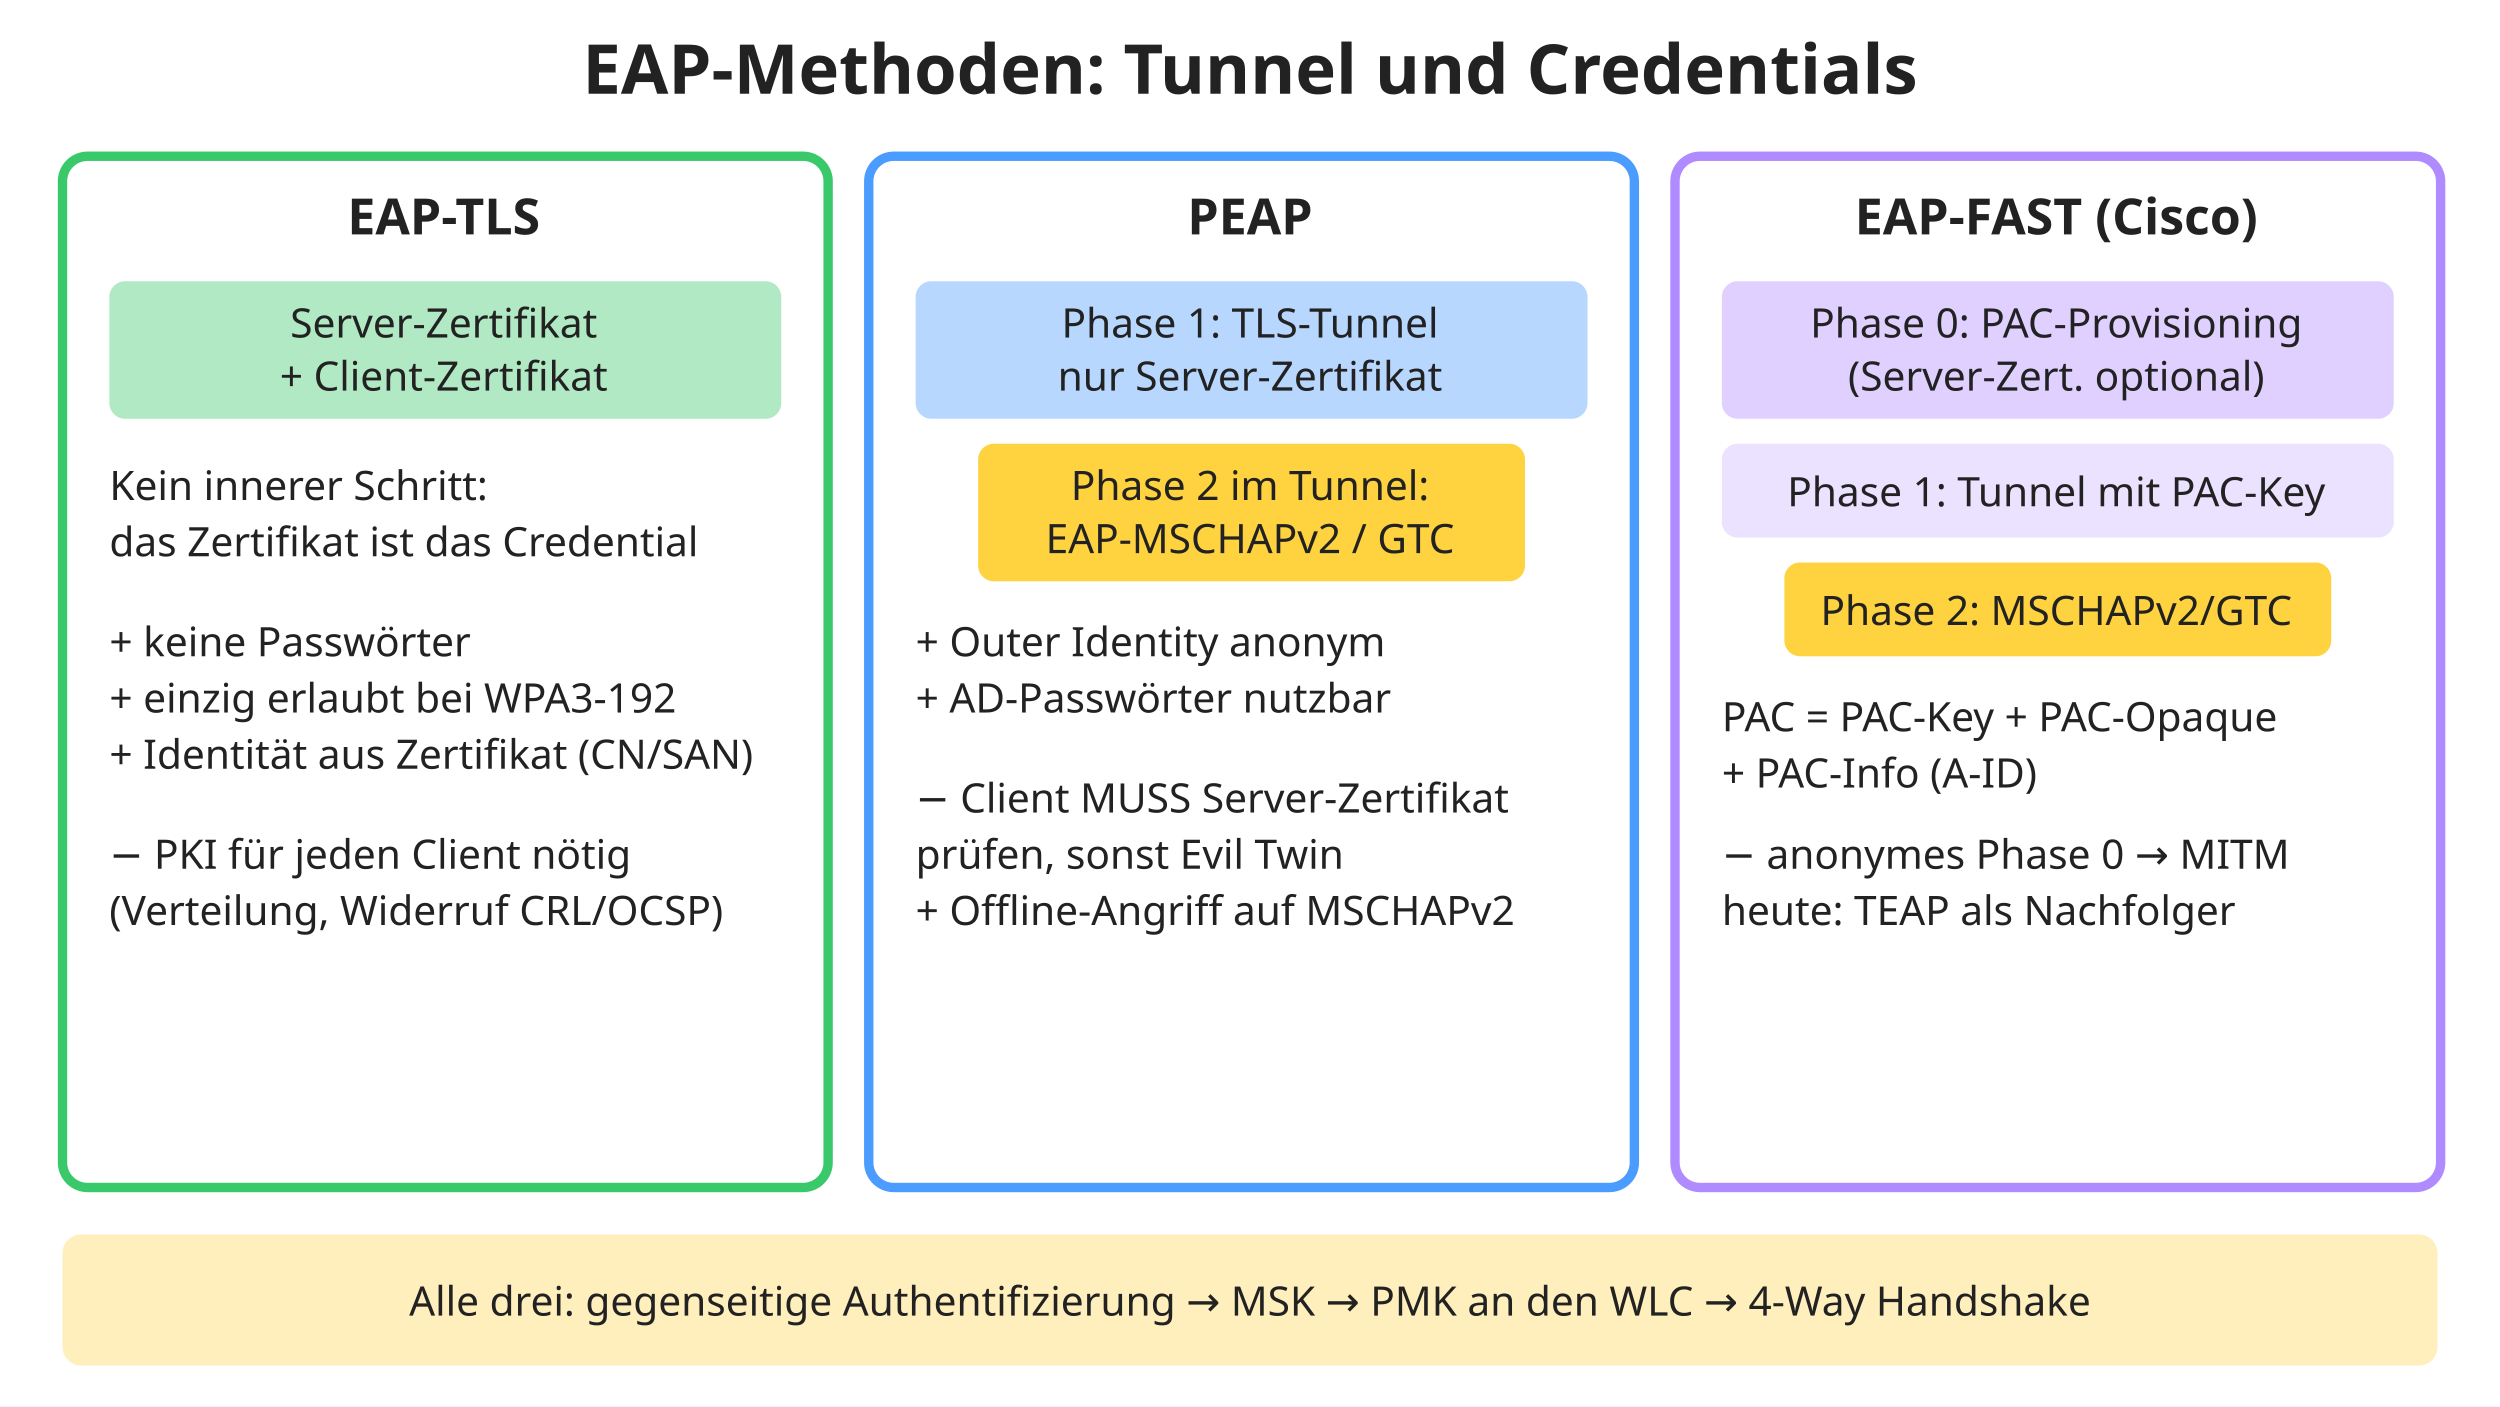
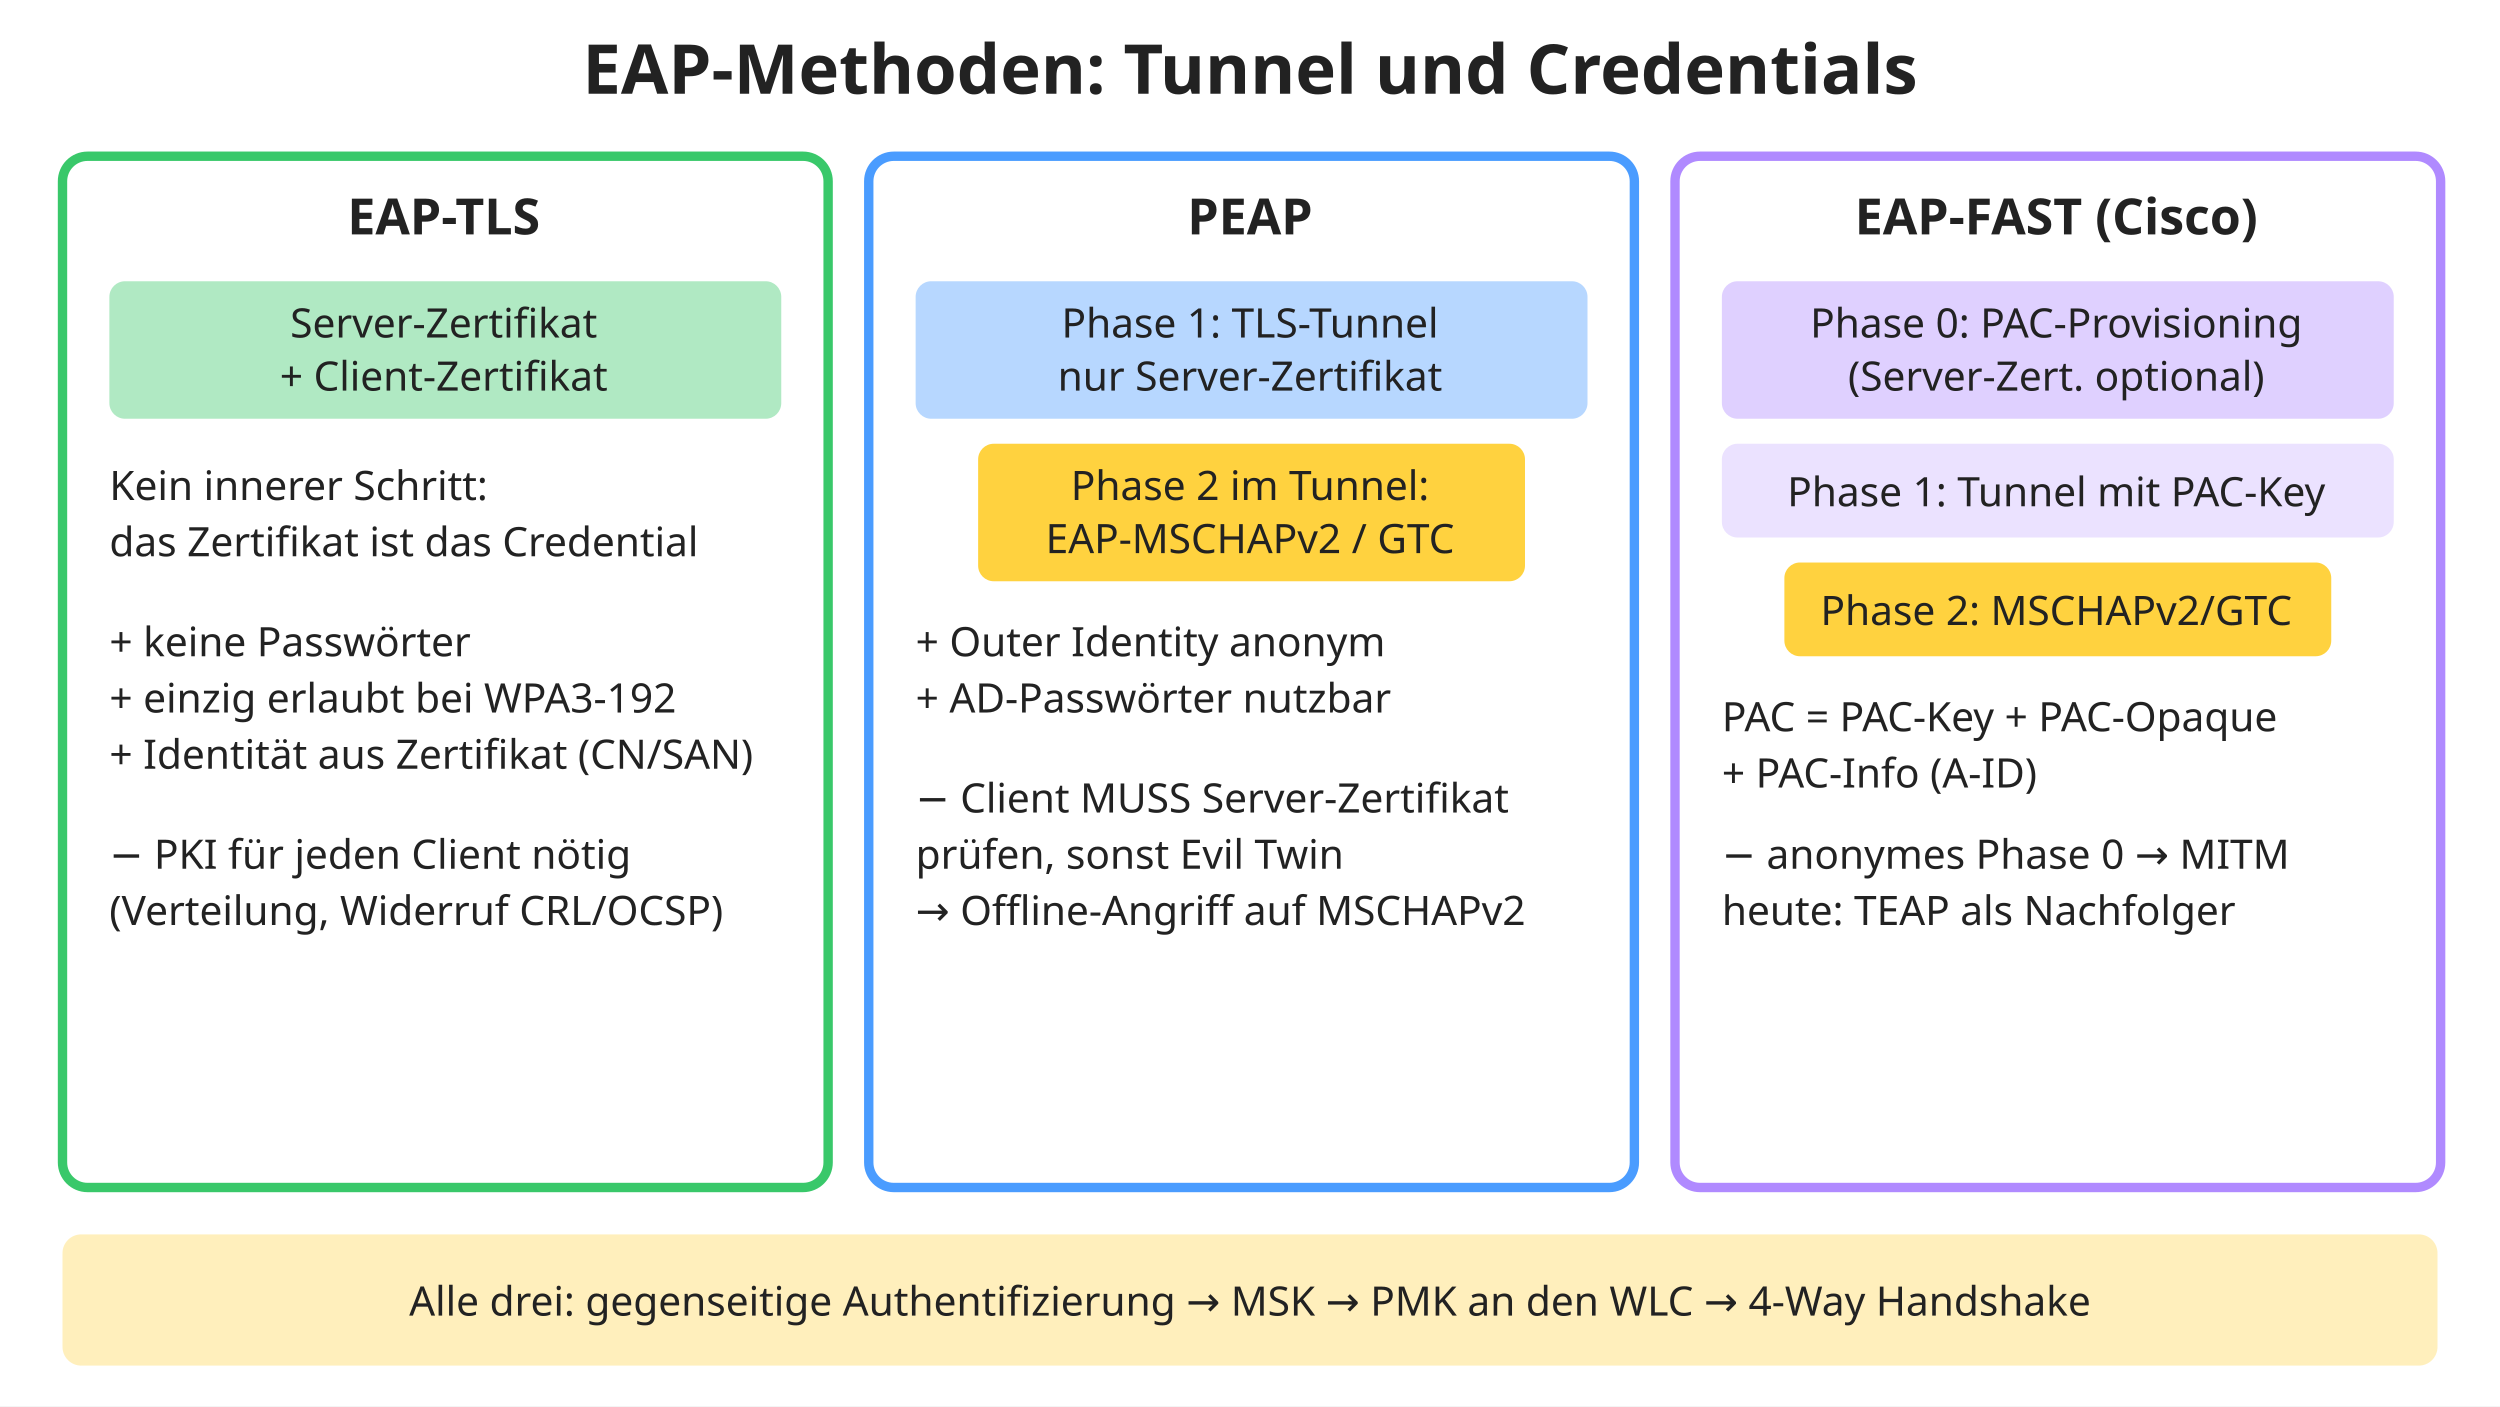
<svg xmlns="http://www.w3.org/2000/svg" viewBox="0 0 800 450" font-family="sans-serif">
  <rect width="800" height="450" fill="#ffffff" />
  <text x="400" y="30" text-anchor="middle" font-size="22" font-weight="bold" fill="#222">EAP-Methoden: Tunnel und Credentials</text>
  <g font-size="13" fill="#222">
    <rect x="20" y="50" width="245" height="330" rx="8" fill="none" stroke="#39c86a" stroke-width="3" />
    <text x="142" y="75" text-anchor="middle" font-weight="bold" font-size="16">EAP-TLS</text>
    <rect x="35" y="90" width="215" height="44" rx="5" fill="#39c86a" opacity="0.4" />
    <text x="142" y="108" text-anchor="middle">Server-Zertifikat</text>
    <text x="142" y="125" text-anchor="middle">+ Client-Zertifikat</text>
    <text x="35" y="160">Kein innerer Schritt:</text>
    <text x="35" y="178">das Zertifikat ist das Credential</text>
    <text x="35" y="210">+ keine Passwörter</text>
    <text x="35" y="228">+ einzig erlaubt bei WPA3-192</text>
    <text x="35" y="246">+ Identität aus Zertifikat (CN/SAN)</text>
    <text x="35" y="278">− PKI für jeden Client nötig</text>
    <text x="35" y="296">  (Verteilung, Widerruf CRL/OCSP)</text>
    <rect x="278" y="50" width="245" height="330" rx="8" fill="none" stroke="#4a9cff" stroke-width="3" />
    <text x="400" y="75" text-anchor="middle" font-weight="bold" font-size="16">PEAP</text>
    <rect x="293" y="90" width="215" height="44" rx="5" fill="#4a9cff" opacity="0.4" />
    <text x="400" y="108" text-anchor="middle">Phase 1: TLS-Tunnel</text>
    <text x="400" y="125" text-anchor="middle">nur Server-Zertifikat</text>
    <rect x="313" y="142" width="175" height="44" rx="5" fill="#ffd23f" />
    <text x="400" y="160" text-anchor="middle">Phase 2 im Tunnel:</text>
    <text x="400" y="177" text-anchor="middle">EAP-MSCHAPv2 / GTC</text>
    <text x="293" y="210">+ Outer Identity anonym</text>
    <text x="293" y="228">+ AD-Passwörter nutzbar</text>
    <text x="293" y="260">− Client MUSS Server-Zertifikat</text>
    <text x="293" y="278">  prüfen, sonst Evil Twin</text>
-     <text x="293" y="296">  + Offline-Angriff auf MSCHAPv2</text>
+     <text x="293" y="296">  → Offline-Angriff auf MSCHAPv2</text>
    <rect x="536" y="50" width="245" height="330" rx="8" fill="none" stroke="#b08aff" stroke-width="3" />
    <text x="658" y="75" text-anchor="middle" font-weight="bold" font-size="16">EAP-FAST (Cisco)</text>
    <rect x="551" y="90" width="215" height="44" rx="5" fill="#b08aff" opacity="0.4" />
    <text x="658" y="108" text-anchor="middle">Phase 0: PAC-Provisioning</text>
    <text x="658" y="125" text-anchor="middle">(Server-Zert. optional)</text>
    <rect x="551" y="142" width="215" height="30" rx="5" fill="#b08aff" opacity="0.25" />
    <text x="658" y="162" text-anchor="middle">Phase 1: Tunnel mit PAC-Key</text>
    <rect x="571" y="180" width="175" height="30" rx="5" fill="#ffd23f" />
    <text x="658" y="200" text-anchor="middle">Phase 2: MSCHAPv2/GTC</text>
    <text x="551" y="234">PAC = PAC-Key + PAC-Opaque</text>
    <text x="551" y="252">      + PAC-Info (A-ID)</text>
    <text x="551" y="278">− anonymes Phase 0 → MITM</text>
    <text x="551" y="296">heute: TEAP als Nachfolger</text>
  </g>
  <rect x="20" y="395" width="760" height="42" rx="6" fill="#ffd23f" opacity="0.35" />
  <text x="400" y="421" text-anchor="middle" font-size="13" fill="#222">Alle drei: gegenseitige Authentifizierung → MSK → PMK an den WLC → 4-Way Handshake</text>
</svg>
